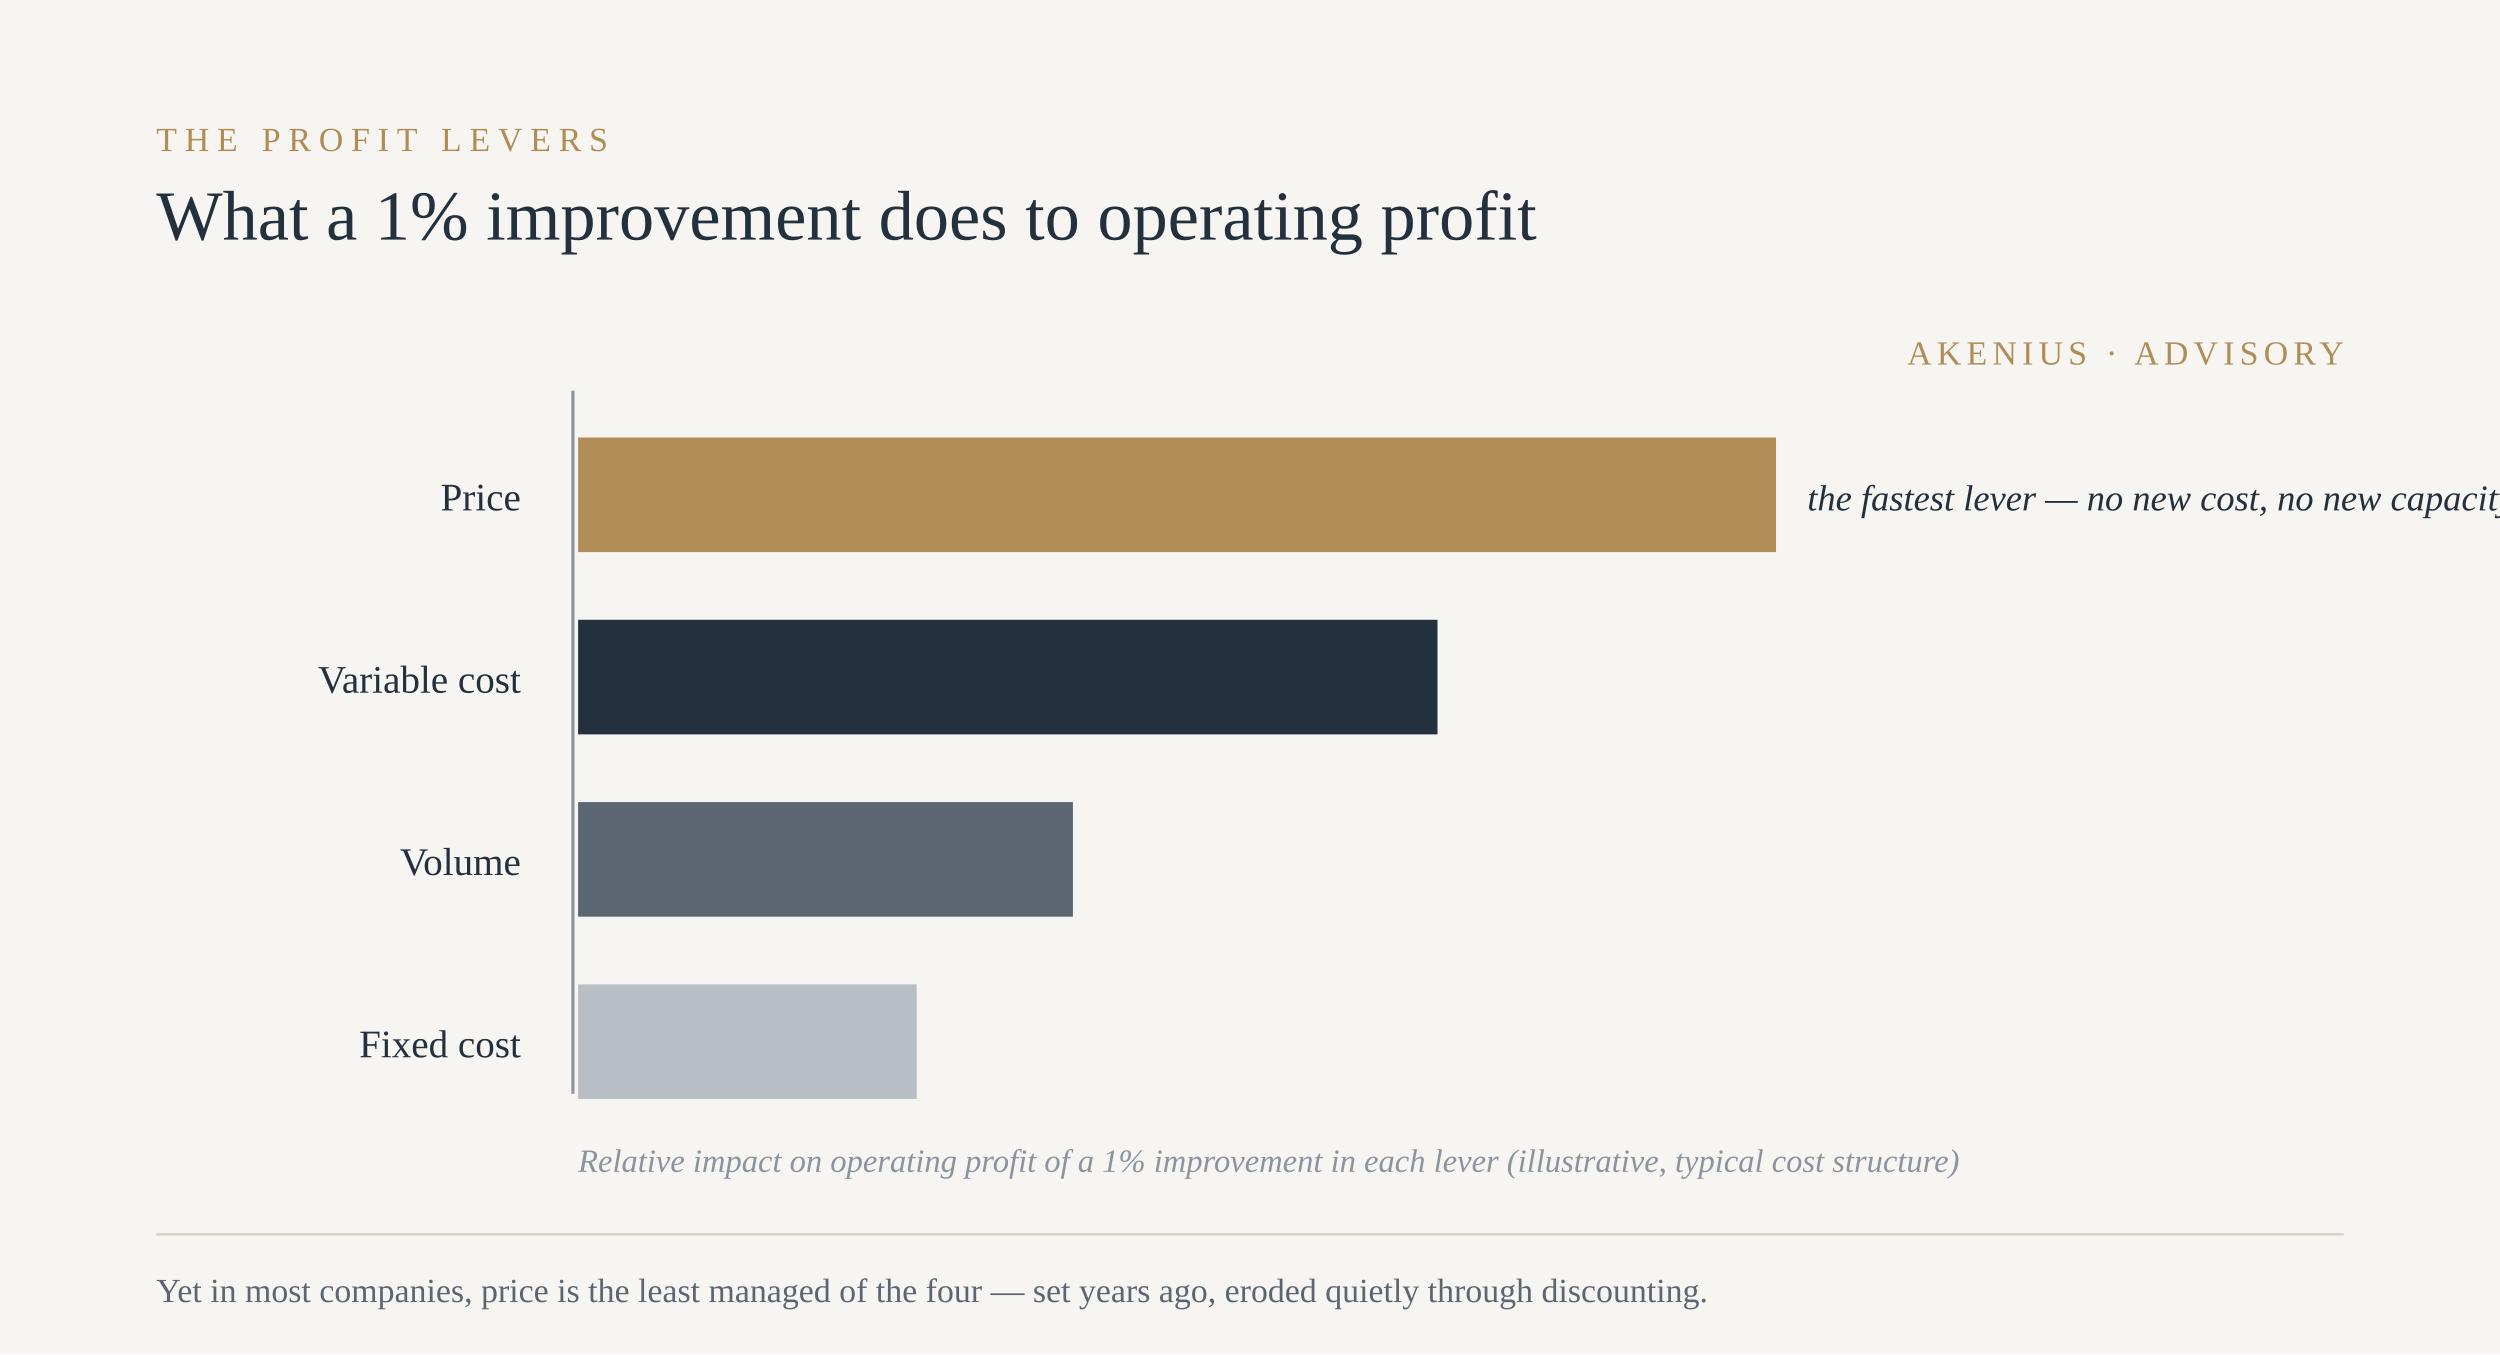
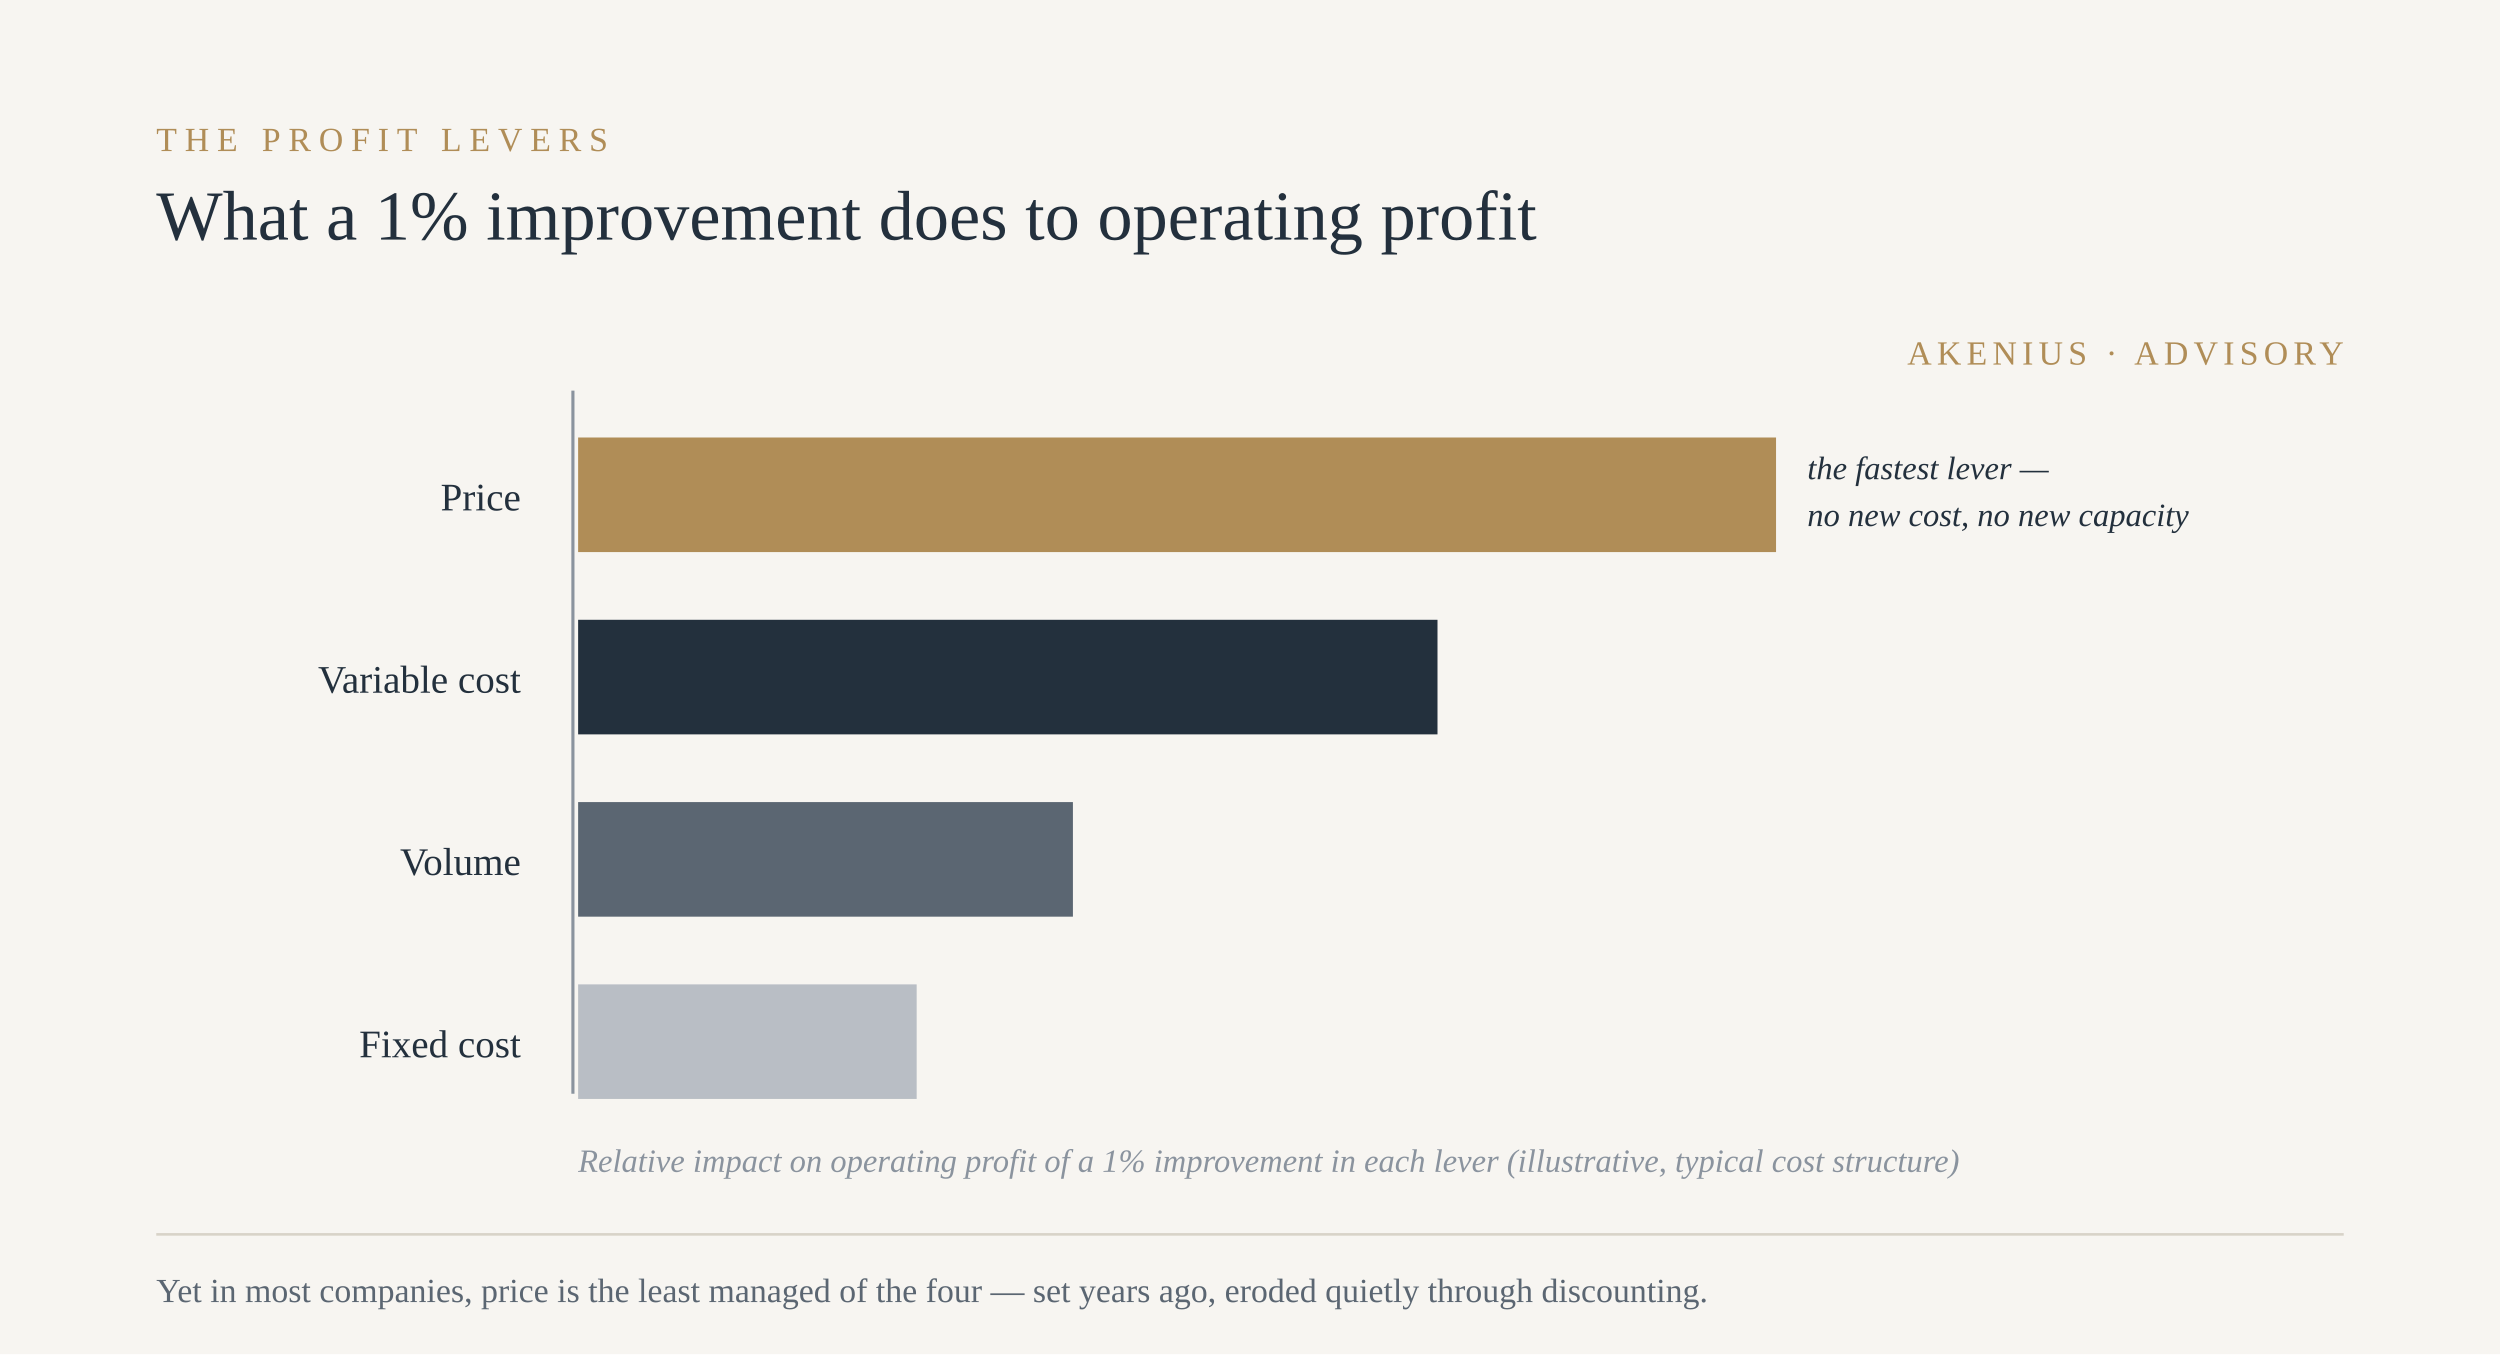
<svg xmlns="http://www.w3.org/2000/svg" viewBox="0 0 960 520" font-family="Georgia, 'Times New Roman', serif">
  <rect width="960" height="520" fill="#F7F5F1" />
  <text x="60" y="58" font-size="13" letter-spacing="3" fill="#B08D57">THE PROFIT LEVERS</text>
  <text x="60" y="92" font-size="27" fill="#23303D">What a 1% improvement does to operating profit</text>
  <line x1="220" y1="150" x2="220" y2="420" stroke="#8A939E" stroke-width="1.2" />
  <rect x="222" y="168" width="460" height="44" fill="#B08D57" />
  <text x="200" y="196" font-size="15" fill="#23303D" text-anchor="end">Price</text>
-   <text x="694" y="196" font-size="14" fill="#23303D" font-style="italic">the fastest lever — no new cost, no new capacity</text>
+   <text x="694" y="184" font-size="12.5" fill="#23303D" font-style="italic">the fastest lever —</text>
+   <text x="694" y="202" font-size="12.5" fill="#23303D" font-style="italic">no new cost, no new capacity</text>
  <rect x="222" y="238" width="330" height="44" fill="#23303D" />
  <text x="200" y="266" font-size="15" fill="#23303D" text-anchor="end">Variable cost</text>
  <rect x="222" y="308" width="190" height="44" fill="#5B6672" />
  <text x="200" y="336" font-size="15" fill="#23303D" text-anchor="end">Volume</text>
  <rect x="222" y="378" width="130" height="44" fill="#B9BEC5" />
  <text x="200" y="406" font-size="15" fill="#23303D" text-anchor="end">Fixed cost</text>
  <text x="222" y="450" font-size="12.5" fill="#8A939E" font-style="italic">Relative impact on operating profit of a 1% improvement in each lever (illustrative, typical cost structure)</text>
  <line x1="60" y1="474" x2="900" y2="474" stroke="#D8D3C8" stroke-width="1" />
  <text x="60" y="500" font-size="13" fill="#5B6672">Yet in most companies, price is the least managed of the four — set years ago, eroded quietly through discounting.</text>
  <text x="900" y="140" font-size="13" fill="#B08D57" text-anchor="end" letter-spacing="2">AKENIUS · ADVISORY</text>
</svg>
